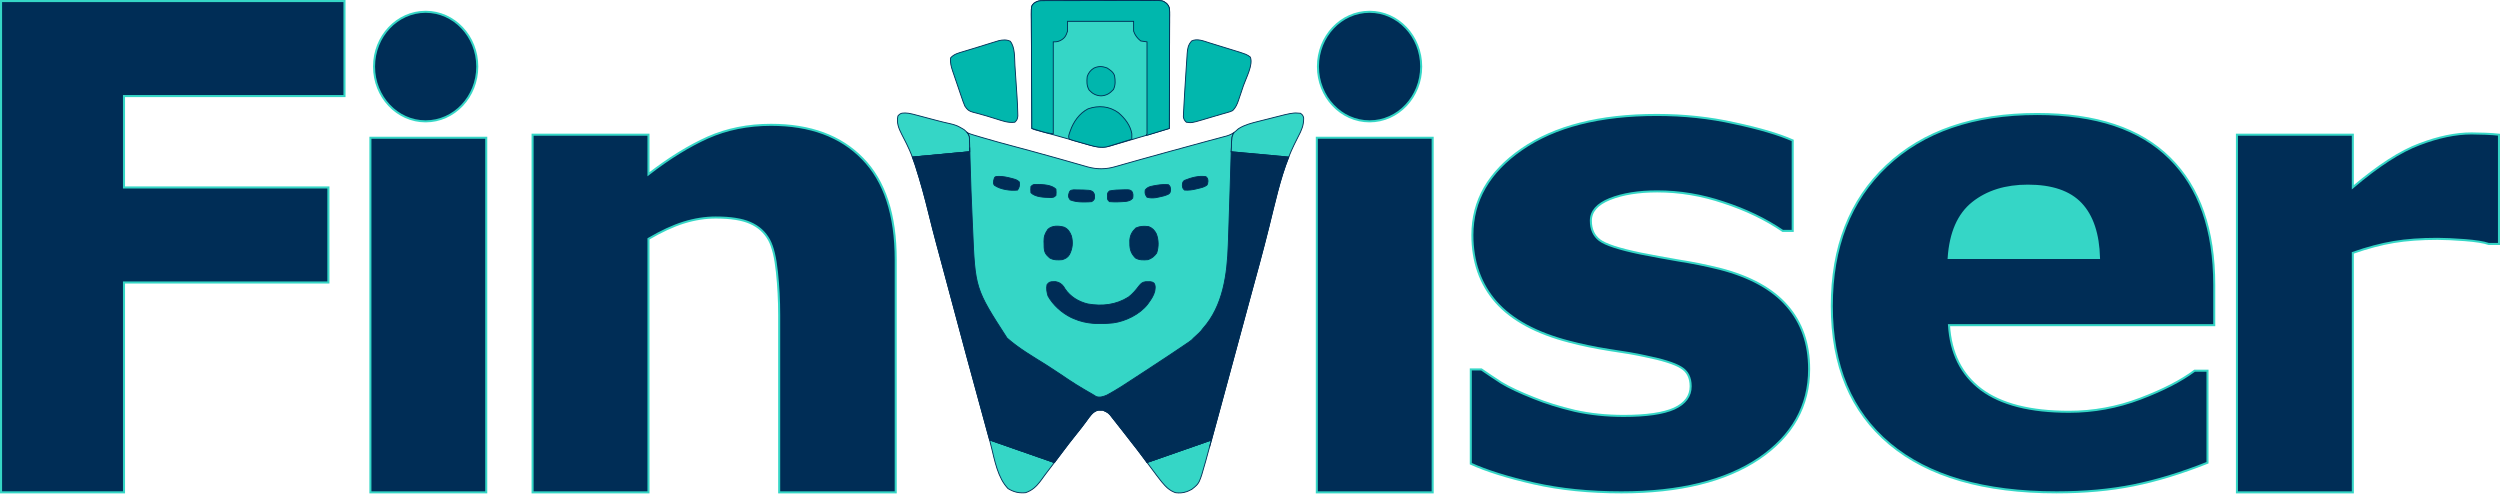
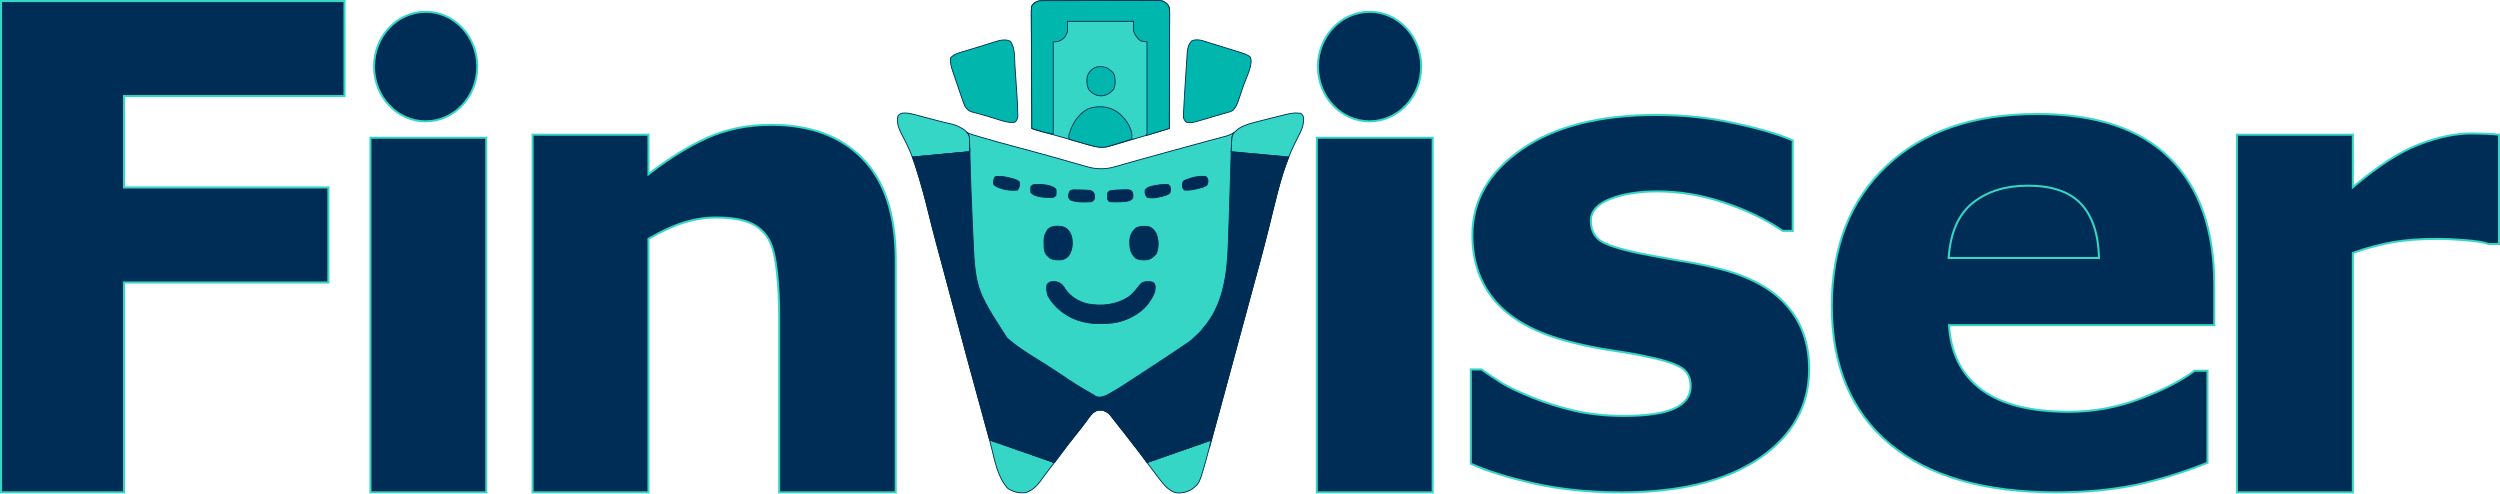
<svg xmlns="http://www.w3.org/2000/svg" width="324.517mm" height="64.044mm" viewBox="0 0 324.517 64.044" version="1.1" id="svg1" xml:space="preserve">
  <defs id="defs1">
    <rect x="24.774" y="423.187" width="227.275" height="321.605" id="rect68" />
    <rect x="57.088" y="568.045" width="98.019" height="78.234" id="rect67" />
  </defs>
  <g id="layer1" transform="translate(-44.70507,-20.58306)">
    <path style="font-weight:bold;font-size:85.121px;line-height:1.6;-inkscape-font-specification:'sans-serif Bold';text-align:center;text-anchor:middle;fill:#002d56;fill-opacity:1;stroke:#35d6c6;stroke-width:0.266;stroke-opacity:1" d="m 369.089,52.249 h -1.337 q -0.961,-0.331 -3.092,-0.496 -2.131,-0.165 -3.552,-0.165 -3.218,0 -5.683,0.413 -2.465,0.413 -5.307,1.406 V 84.494 H 335.075 V 38.069 h 15.043 v 6.821 q 4.973,-4.217 8.65,-5.581 3.677,-1.406 6.769,-1.406 0.794,0 1.797,0.041 1.003,0.041 1.755,0.124 z" id="logor" />
    <g id="logoe" transform="translate(-19.99447,-9.152622)" style="stroke:#35d6c6;stroke-opacity:1">
      <path style="font-weight:bold;font-size:85.121px;line-height:1.6;-inkscape-font-specification:'sans-serif Bold';text-align:center;text-anchor:middle;fill:#002d56;fill-opacity:1;stroke:#35d6c6;stroke-width:0.266;stroke-opacity:1" d="m 352.124,71.943 h -34.432 q 0.334,5.457 4.179,8.351 3.886,2.894 11.408,2.894 4.764,0 9.235,-1.695 4.471,-1.695 7.062,-3.638 h 1.671 v 11.947 q -5.098,2.026 -9.611,2.935 -4.513,0.909 -9.987,0.909 -14.124,0 -21.646,-6.284 -7.522,-6.284 -7.522,-17.9 0,-11.493 7.104,-18.19 7.146,-6.738 19.556,-6.738 11.45,0 17.216,5.746 5.767,5.705 5.767,16.453 z" id="path8" />
-       <path style="font-weight:bold;font-size:85.121px;line-height:1.6;-inkscape-font-specification:'sans-serif Bold';text-align:center;text-anchor:middle;fill:#35d6c6;fill-opacity:1;stroke:#35d6c6;stroke-width:0.266;stroke-opacity:1" d="m 337.165,63.22 q -0.125,-4.671 -2.34,-7.028 -2.215,-2.356 -6.895,-2.356 -4.346,0 -7.146,2.232 -2.8,2.232 -3.134,7.152 z" id="path9" />
+       <path style="font-weight:bold;font-size:85.121px;line-height:1.6;-inkscape-font-specification:'sans-serif Bold';text-align:center;text-anchor:middle;fill:transparent;fill-opacity:0;stroke:#35d6c6;stroke-width:0.266;stroke-opacity:1" d="m 337.165,63.22 q -0.125,-4.671 -2.34,-7.028 -2.215,-2.356 -6.895,-2.356 -4.346,0 -7.146,2.232 -2.8,2.232 -3.134,7.152 z" id="path9" />
    </g>
    <path style="font-weight:bold;font-size:85.121px;line-height:1.6;-inkscape-font-specification:'sans-serif Bold';text-align:center;text-anchor:middle;fill:#002d56;fill-opacity:1;stroke:#35d6c6;stroke-width:0.266;stroke-opacity:1" d="m 279.542,68.495 q 0,7.193 -6.519,11.617 -6.519,4.382 -17.843,4.382 -6.268,0 -11.366,-1.158 -5.098,-1.158 -8.19,-2.563 v -12.237 h 1.379 q 1.128,0.785 2.591,1.736 1.504,0.909 4.22,1.984 2.34,0.951 5.307,1.654 2.967,0.661 6.352,0.661 4.429,0 6.561,-0.951 2.131,-0.992 2.131,-2.894 0,-1.695 -1.254,-2.439 -1.254,-0.785 -4.764,-1.488 -1.671,-0.372 -4.555,-0.785 -2.842,-0.455 -5.182,-1.075 -6.393,-1.654 -9.486,-5.126 -3.092,-3.514 -3.092,-8.723 0,-6.697 6.393,-11.121 6.435,-4.465 17.551,-4.465 5.265,0 10.071,1.075 4.847,1.034 7.563,2.232 V 50.554 h -1.295 q -3.343,-2.274 -7.647,-3.679 -4.262,-1.447 -8.65,-1.447 -3.635,0 -6.143,0.992 -2.465,0.992 -2.465,2.811 0,1.654 1.128,2.522 1.128,0.868 5.307,1.736 2.298,0.455 4.931,0.909 2.674,0.413 5.349,1.075 5.934,1.53 8.775,4.837 2.842,3.266 2.842,8.185 z" id="logos" />
    <path style="font-weight:bold;font-size:85.121px;line-height:1.6;-inkscape-font-specification:'sans-serif Bold';text-align:center;text-anchor:middle;fill:#002d56;fill-opacity:1;stroke:#35d6c6;stroke-width:0.266;stroke-opacity:1" d="M 160.975,84.494 H 145.848 V 61.468 q 0,-2.811 -0.292,-5.581 -0.293,-2.811 -1.003,-4.134 -0.836,-1.53 -2.465,-2.232 -1.588,-0.703 -4.471,-0.703 -2.048,0 -4.179,0.661 -2.089,0.661 -4.555,2.108 V 84.494 H 113.839 V 38.069 h 15.043 v 5.126 q 4.012,-3.101 7.689,-4.754 3.719,-1.654 8.232,-1.654 7.605,0 11.867,4.382 4.304,4.382 4.304,13.105 z" id="logon" />
    <path style="font-weight:bold;font-size:85.121px;line-height:1.6;-inkscape-font-specification:'sans-serif Bold';text-align:center;text-anchor:middle;fill:#002d56;fill-opacity:1;stroke:#35d6c6;stroke-width:0.271;stroke-opacity:1" d="M 89.422,33.053 H 60.801 V 44.917 H 87.333 V 57.252 H 60.801 V 84.492 H 44.84 v -63.773 h 44.582 z" id="logof" />
    <g id="logomasscot" transform="matrix(0.1158861,0,0,0.1158861,128.2338,-5.620602)" style="mix-blend-mode:normal;stroke:#002d56;stroke-width:1.001;stroke-dasharray:none;stroke-opacity:1">
      <path id="lefthand" d="M -2.324,34.23 C 0.101,39.102 2.253,43.992 4.18,49 h 0.572 l 63.705,-5.895 -0.027,-4.809 -0.133,-5.32 -0.002,-0.047 L 68,26 66.588,22.961 c -0.042,-0.068 -0.088,-0.131 -0.131,-0.197 l -0.901,-1.225 C 65.343,21.368 64.595,20.538 64.377,20.34 64.196,20.138 63.318,19.41 63.177,19.255 62.279,18.534 61.987,18.054 60.758,17.5 L 59.455,16.758 58.125,16 C 57.488,15.626 56.856,15.282 56.225,14.965 L 54.665,14.215 54.02,13.957 C 52.463,13.314 50.887,12.797 49.236,12.348 48.302,12.095 47.345,11.864 46.355,11.641 41.541,10.59 36.773,9.445 32.01,8.184 30.337,7.739 28.664,7.294 26.99,6.854 24.41,6.175 21.83,5.496 19.25,4.812 16.65,4.114 14.048,3.415 11.443,2.732 L 8.953,2.082 C 5.981,1.27 3.038,0.52 0,0 -1.415,-0.134 -2.728,-0.292 -3.959,-0.35 l -3.34,0.221 c -0.27,0.06 -0.536,0.132 -0.799,0.221 -0.069,0.023 -0.137,0.049 -0.205,0.074 -0.286,0.105 -0.568,0.224 -0.846,0.369 -0.017,0.009 -0.034,0.02 -0.051,0.029 -0.273,0.145 -0.541,0.314 -0.807,0.502 -0.048,0.034 -0.097,0.066 -0.145,0.102 -0.255,0.189 -0.507,0.405 -0.756,0.639 -0.317,0.297 -0.629,0.629 -0.938,1.006 -0.019,0.024 -0.039,0.041 -0.059,0.064 l -0.105,0.178 c -0.123,0.551 -0.182,1.082 -0.262,1.619 -0.056,0.381 -0.146,0.772 -0.182,1.146 -0.049,0.51 -0.039,1.004 -0.051,1.504 -0.01,0.398 -0.049,0.805 -0.037,1.197 0.011,0.364 0.067,0.717 0.096,1.076 0.041,0.51 0.064,1.024 0.139,1.525 0.051,0.345 0.141,0.682 0.207,1.023 0.098,0.505 0.181,1.013 0.309,1.512 0.003,0.012 0.007,0.023 0.01,0.035 0.424,1.652 1.004,3.276 1.688,4.902 0.697,1.657 1.502,3.315 2.359,5.004 1.545,2.925 3.041,5.865 4.514,8.826 z" transform="translate(297,353)" style="fill:#35d6c6;fill-opacity:1;stroke:#002d56;stroke-width:1.001;stroke-dasharray:none;stroke-opacity:1" />
      <path id="leftleg" d="M 163.232,391.201 90.691,365.863 c 4.301,15.599 7.01,36.165 16.867,49.945 0.21,0.294 0.43,0.579 0.646,0.867 0.992,1.316 2.029,2.591 3.17,3.762 1.573,0.936 3.109,1.727 4.641,2.387 0.409,0.176 0.819,0.324 1.229,0.48 0.333,0.127 0.666,0.268 1,0.383 0.462,0.158 0.929,0.283 1.395,0.416 0.3,0.086 0.598,0.184 0.9,0.26 l 0.375,0.076 c 0.852,0.2 1.713,0.365 2.59,0.482 l 0.885,0.092 c 0.615,0.063 1.246,0.093 1.881,0.115 1.518,0.056 3.07,0.041 4.73,-0.129 3.733,-1.244 6.77,-3.029 9.451,-5.229 0.628,-0.515 1.215,-1.083 1.807,-1.645 0.383,-0.364 0.78,-0.711 1.15,-1.094 0.301,-0.31 0.583,-0.654 0.877,-0.977 1.738,-1.91 3.384,-3.972 5.012,-6.264 0.537,-0.761 1.078,-1.518 1.625,-2.271 l 1.895,-2.576 2.379,-3.16 c 0.841,-1.107 1.686,-2.212 2.531,-3.316 1.849,-2.412 3.665,-4.85 5.506,-7.268 z" transform="translate(297,353)" style="fill:#35d6c6;fill-opacity:1;stroke:#002d56;stroke-width:1.001;stroke-dasharray:none;stroke-opacity:1" />
      <path id="rightleg" d="m 337.189,373.365 c 0.675,-2.485 1.351,-4.971 2.029,-7.455 l -72.225,25.227 c 3.544,4.811 7.08,9.626 10.729,14.361 l 1.84,2.377 c 1.294,1.682 2.565,3.356 3.867,4.975 0.484,0.601 1.012,1.138 1.508,1.721 1.508,1.773 3.043,3.506 4.764,5.006 0.399,0.348 0.83,0.66 1.246,0.988 0.379,0.299 0.742,0.617 1.137,0.898 0.377,0.269 0.791,0.498 1.184,0.75 0.469,0.3 0.921,0.619 1.414,0.893 0.385,0.213 0.808,0.383 1.209,0.578 0.553,0.27 1.089,0.559 1.674,0.793 0.493,0.191 0.999,0.359 1.521,0.508 0.128,0.025 0.241,0.039 0.361,0.059 0.403,0.05 0.796,0.082 1.189,0.115 0.155,-3.2e-4 0.299,-0.007 0.428,-0.023 0.236,0.044 0.497,0.081 0.764,0.113 0.183,0.008 0.36,0.001 0.541,0.006 0.843,0.02 1.669,5.2e-4 2.48,-0.057 0.261,-0.018 0.521,-0.036 0.779,-0.062 0.961,-0.098 1.91,-0.232 2.844,-0.438 0.012,-0.003 0.025,-0.003 0.037,-0.006 0.469,-0.114 0.88,-0.241 1.23,-0.383 0.386,-0.063 0.818,-0.178 1.271,-0.316 0.199,-0.065 0.398,-0.143 0.598,-0.213 0.552,-0.194 1.105,-0.421 1.658,-0.652 1.253,-0.524 2.509,-1.106 3.795,-1.814 2.173,-1.711 3.792,-2.996 5.133,-4.342 0.2,-0.201 0.386,-0.402 0.574,-0.604 0.123,-0.134 0.251,-0.267 0.369,-0.404 0.407,-0.472 0.786,-0.968 1.146,-1.496 0.09,-0.132 0.176,-0.273 0.264,-0.41 0.32,-0.498 0.63,-1.026 0.93,-1.607 0.039,-0.076 0.08,-0.144 0.119,-0.223 0.123,-0.245 0.246,-0.661 0.367,-0.924 0.771,-1.668 1.542,-3.807 2.389,-6.482 1.22,-3.83 2.537,-8.455 4.523,-15.643 0.492,-1.82 0.984,-3.641 1.482,-5.459 0.946,-3.44 1.887,-6.883 2.822,-10.326 0.003,-0.009 0.005,-0.018 0.008,-0.027 z" transform="translate(297,353)" style="fill:#35d6c6;fill-opacity:1;stroke:#002d56;stroke-width:1.001;stroke-dasharray:none;stroke-opacity:1" />
      <path id="Pocket" d="M 425.748,49 H 425 l -63.707,-5.895 0.256,-5.199 0.035,-4.979 0.666,-6.027 c 0.033,-0.151 0.045,-0.313 0.082,-0.463 l 1.154,-3.217 0.002,-0.002 c 0.002,-0.002 0.004,-0.006 0.006,-0.008 v -0.002 l 0.002,-0.002 1.246,-1.9 c -2.69,1.97 -5.465,3.273 -9.297,4.34 L 352.562,26.375 c -2.155,0.587 -4.31,1.173 -6.465,1.758 -3.601,0.946 -7.2,1.896 -10.793,2.875 -6.045,1.663 -12.091,3.323 -18.143,4.963 -7.689,2.083 -15.373,4.181 -23.053,6.297 -3.302,0.91 -6.604,1.821 -9.908,2.727 -8.027,2.196 -16.055,4.392 -24.061,6.666 -3.993,1.136 -7.985,2.264 -11.982,3.385 -1.949,0.546 -3.898,1.094 -5.846,1.643 -2.748,0.794 -5.495,1.587 -8.25,2.357 l -2.574,0.717 c -10.589,3.136 -20.641,3.159 -31.297,0.207 l -3.074,-0.906 c -3.508,-0.986 -7.014,-1.976 -10.516,-2.986 -3.149,-0.909 -6.301,-1.807 -9.455,-2.697 -1.302,-0.367 -2.604,-0.735 -3.906,-1.102 l -1.977,-0.557 c -2.003,-0.565 -4.004,-1.131 -6.006,-1.699 -9.417,-2.674 -18.846,-5.29 -28.299,-7.832 L 134.977,41.656 C 129.818,40.268 124.66,38.883 119.5,37.5 106.622,34.06 93.757,30.588 80.982,26.777 L 77.469,25.719 74.107,24.727 71.014,23.779 c -2.449,-0.741 -4.181,-1.261 -6.039,-2.744 l 1.482,1.729 c 0.043,0.066 0.089,0.13 0.131,0.197 L 68,26 l 0.295,6.93 0.002,0.047 0.133,5.32 0.027,4.809 L 4.752,49 H 4.18 c 1.052,2.734 2.037,5.503 2.961,8.324 L 8,60 c 5.542,17.133 10.205,34.409 14.508,51.887 2.818,11.454 5.707,22.879 8.779,34.268 l 0.65,2.408 c 0.931,3.444 1.862,6.888 2.793,10.332 2.294,8.474 4.569,16.953 6.834,25.436 15.61,58.478 31.278,116.944 47.4,175.283 0.576,2.083 1.152,4.167 1.727,6.25 l 72.541,25.338 c 3.195,-4.196 6.404,-8.381 9.555,-12.611 4.287,-5.757 8.644,-11.44 13.15,-17.027 2.626,-3.243 5.243,-6.488 7.773,-9.807 l 1.758,-2.334 c 1.158,-1.535 2.314,-3.072 3.469,-4.609 3.655,-4.945 7.178,-11.052 13.598,-12.309 l 2.527,0.059 2.535,0.004 c 6.437,2.898 6.437,2.897 10.867,8.725 l 1.66,2.084 c 4.473,5.562 8.887,11.166 13.215,16.842 2.055,2.696 4.122,5.379 6.23,8.033 4.599,5.79 9.108,11.626 13.48,17.59 1.3,1.777 2.638,3.525 3.943,5.297 l 72.225,-25.227 c -0.679,2.484 -1.355,4.97 -2.029,7.455 0.802,-2.954 1.606,-5.908 2.414,-8.861 2.909,-10.628 5.802,-21.259 8.688,-31.893 0.474,-1.746 0.948,-3.494 1.422,-5.24 5.617,-20.696 11.22,-41.395 16.811,-62.098 4.08,-15.11 8.169,-30.218 12.268,-45.322 1.005,-3.703 2.01,-7.406 3.014,-11.109 2.524,-9.316 5.04,-18.635 7.592,-27.943 1.03,-3.754 2.059,-7.51 3.084,-11.266 L 393.062,167.5 c 3.676,-13.477 7.104,-27.014 10.516,-40.561 C 410.101,101.037 415.761,74.01 425.748,49 Z" transform="translate(297,353)" style="fill:#35d6c6;fill-opacity:1;stroke:#002d56;stroke-width:1.001;stroke-dasharray:none;stroke-opacity:1" />
      <path id="righthand" d="m 439,0 -5.416,-0.357 c -0.638,0.016 -1.276,0.046 -1.914,0.098 -1.601,0.131 -3.198,0.365 -4.785,0.66 -2.048,0.381 -4.086,0.838 -6.08,1.326 L 417.875,2.484 c -2.11,0.527 -4.219,1.056 -6.328,1.586 -3.276,0.841 -6.552,1.682 -9.834,2.502 -2.159,0.537 -4.317,1.078 -6.475,1.623 L 392.125,8.984 c -7.735,1.934 -15.356,3.823 -22.021,7.91 l -1.252,0.887 c -1.431,1.379 -2.759,2.537 -4.109,3.525 l -1.246,1.9 -0.002,0.002 v 0.002 c -0.002,0.002 -0.004,0.006 -0.006,0.008 l -0.002,0.002 -1.154,3.217 c -0.037,0.15 -0.049,0.312 -0.082,0.463 l -0.666,6.027 -0.035,4.979 -0.256,5.199 L 425,49 h 0.748 c 1.777,-4.449 3.69,-8.835 5.77,-13.139 l 1.65,-3.318 c 0.366,-0.737 0.737,-1.471 1.104,-2.207 l 0.15,-0.312 0.348,-0.686 c 0.577,-1.154 1.151,-2.31 1.73,-3.463 0.879,-1.655 1.668,-3.218 2.383,-4.76 0.226,-0.486 0.392,-0.965 0.6,-1.447 0.484,-1.126 0.955,-2.249 1.33,-3.381 0.136,-0.41 0.262,-0.824 0.383,-1.238 0.111,-0.383 0.227,-0.764 0.324,-1.152 0.135,-0.538 0.244,-1.089 0.352,-1.641 0.068,-0.347 0.146,-0.689 0.203,-1.043 0.105,-0.656 0.175,-1.336 0.24,-2.021 0.027,-0.279 0.07,-0.547 0.09,-0.832 0.069,-0.989 0.1,-2.009 0.082,-3.078 -0.002,-0.009 -0.004,-0.018 -0.006,-0.027 l -0.551,-1.891 c -0.009,-0.022 -0.016,-0.049 -0.025,-0.07 l -0.893,-1.475 c -0.007,-0.008 -0.013,-0.017 -0.019,-0.025 z" transform="translate(297,353)" style="fill:#35d6c6;fill-opacity:1;stroke:#002d56;stroke-width:1.001;stroke-dasharray:none;stroke-opacity:1" />
      <path id="Wbody" d="m 68.43,38.297 0.027,4.809 L 4.752,49 H 4.18 c 1.052,2.734 2.036,5.503 2.961,8.324 L 8,60 c 5.542,17.133 10.205,34.409 14.508,51.887 2.818,11.454 5.707,22.879 8.779,34.268 l 0.65,2.408 c 0.931,3.444 1.862,6.888 2.793,10.332 2.294,8.474 4.569,16.953 6.834,25.436 15.61,58.478 31.278,116.944 47.4,175.283 0.576,2.083 1.152,4.167 1.727,6.25 l 72.578,25.352 c 3.192,-4.193 6.37,-8.398 9.518,-12.625 4.287,-5.757 8.644,-11.44 13.15,-17.027 2.626,-3.243 5.243,-6.488 7.773,-9.807 l 1.758,-2.334 c 1.158,-1.535 2.314,-3.072 3.469,-4.609 3.655,-4.945 7.178,-11.052 13.598,-12.309 l 2.527,0.059 2.535,0.004 c 6.437,2.898 6.437,2.897 10.867,8.725 l 1.66,2.084 c 4.473,5.562 8.887,11.168 13.215,16.844 2.055,2.696 4.122,5.377 6.23,8.031 4.599,5.79 9.108,11.626 13.48,17.59 1.297,1.773 2.596,3.544 3.898,5.312 l 72.27,-25.242 c 0.128,-0.469 0.256,-0.937 0.385,-1.406 2.909,-10.628 5.802,-21.259 8.688,-31.893 0.474,-1.746 0.948,-3.494 1.422,-5.24 5.617,-20.696 11.22,-41.395 16.811,-62.098 4.08,-15.11 8.169,-30.218 12.268,-45.322 1.005,-3.703 2.01,-7.406 3.014,-11.109 2.524,-9.316 5.04,-18.635 7.592,-27.943 1.03,-3.754 2.059,-7.51 3.084,-11.266 L 393.062,167.5 c 3.676,-13.477 7.104,-27.014 10.516,-40.561 C 410.101,101.037 415.761,74.01 425.748,49 H 425 l -63.707,-5.895 c -0.05,1.894 -0.103,3.788 -0.16,5.682 -0.124,4.011 -0.248,8.022 -0.363,12.033 -0.179,6.339 -0.364,12.679 -0.561,19.018 -0.066,2.111 -0.132,4.223 -0.197,6.334 l -0.098,3.152 c -0.13,4.165 -0.26,8.329 -0.387,12.494 -0.404,13.262 -0.802,26.523 -1.303,39.781 -0.076,1.946 -0.151,3.892 -0.225,5.838 -1.092,32.721 -5.66,68.377 -28.438,93.75 -2.708,4.089 -6.337,6.738 -9.812,10.047 -2.651,2.801 -2.651,2.799 -5.623,4.914 l -3.123,2.117 c -1.748,1.19 -3.497,2.379 -5.252,3.559 L 304,263 c -3.784,2.554 -7.574,5.098 -11.375,7.627 l -1.688,1.123 c -8.824,5.876 -17.666,11.724 -26.57,17.477 -3.413,2.204 -6.821,4.412 -10.211,6.652 -10.483,6.954 -20.925,13.823 -32,19.801 -4.027,1.684 -7.965,3.1 -12.23,1.582 L 208,316 c -20.594,-11.961 -20.594,-11.961 -40.371,-25.254 -4.44,-2.984 -8.897,-5.925 -13.426,-8.773 -14.918,-9.381 -30.797,-18.476 -44,-30.23 C 74.446,196.336 74.446,196.337 71.682,128.971 c -0.091,-1.969 -0.184,-3.939 -0.277,-5.908 -1.154,-24.21 -2.002,-48.424 -2.646,-72.652 -0.055,-2.091 -0.111,-4.184 -0.168,-6.275 -0.054,-1.946 -0.107,-3.892 -0.16,-5.838 z" style="fill:#002d56;fill-opacity:1;stroke:#002d56;stroke-width:1.001;stroke-dasharray:none;stroke-opacity:1" transform="translate(297,353)" />
      <path d="m 0,0 c 5.558,6.829 4.709,18.719 5.258,27.176 0.086,1.261 0.172,2.522 0.26,3.821 0.179,2.653 0.356,5.306 0.529,7.959 0.219,3.358 0.447,6.716 0.679,10.074 0.224,3.257 0.44,6.514 0.656,9.771 0.081,1.184 0.162,2.368 0.246,3.587 0.384,5.969 0.665,11.937 0.796,17.917 0.028,1.128 0.055,2.255 0.083,3.417 C 8.15,87.033 7.574,88.393 5.188,90.688 -2.155,91.732 -8.797,89.183 -15.75,87 c -2.406,-0.74 -4.812,-1.48 -7.219,-2.219 -1.167,-0.361 -2.333,-0.722 -3.535,-1.094 -2.894,-0.875 -5.793,-1.693 -8.715,-2.469 -0.779,-0.211 -1.557,-0.421 -2.36,-0.638 -1.399,-0.374 -2.802,-0.736 -4.208,-1.082 -4.634,-1.269 -6.391,-2.85 -9.026,-6.812 -1.499,-3.441 -2.696,-6.967 -3.891,-10.523 -0.349,-1.02 -0.699,-2.039 -1.059,-3.09 -0.734,-2.152 -1.464,-4.305 -2.188,-6.46 -1.108,-3.288 -2.238,-6.569 -3.37,-9.849 -0.712,-2.096 -1.423,-4.192 -2.133,-6.289 -0.337,-0.976 -0.675,-1.953 -1.023,-2.958 -1.704,-5.122 -2.937,-9.424 -2.337,-14.831 3.748,-4.392 9.081,-5.593 14.438,-7.188 1.408,-0.431 1.408,-0.431 2.844,-0.871 2.082,-0.636 4.165,-1.266 6.25,-1.892 3.112,-0.941 6.217,-1.901 9.32,-2.871 2.694,-0.84 5.392,-1.671 8.09,-2.5 1.322,-0.408 2.644,-0.818 3.964,-1.231 1.871,-0.584 3.747,-1.154 5.623,-1.724 1.08,-0.332 2.16,-0.665 3.273,-1.008 C -8.349,-1.64 -4.383,-2.045 0,0 Z" fill="#01b7ad" transform="translate(410.8125,272.3125)" id="leftnote" style="stroke:#002d56;stroke-width:1.001;stroke-dasharray:none;stroke-opacity:1" />
      <path d="M 0,0 C 0.992,0.304 1.984,0.607 3.006,0.92 5.098,1.562 7.188,2.209 9.277,2.86 12.456,3.85 15.639,4.828 18.822,5.803 20.861,6.43 22.899,7.058 24.938,7.688 c 0.943,0.291 1.886,0.581 2.857,0.881 14.435,4.503 14.435,4.503 18.428,7.474 3.621,8.276 -4.838,23.723 -7.676,32.072 -0.953,2.814 -1.892,5.632 -2.83,8.451 -0.61,1.802 -1.222,3.604 -1.834,5.406 -0.276,0.837 -0.552,1.673 -0.837,2.535 -1.555,4.516 -3.101,8.053 -6.511,11.535 -2.906,1.301 -2.906,1.301 -6.5,2.312 -0.667,0.192 -1.334,0.383 -2.021,0.581 -1.559,0.446 -3.119,0.885 -4.682,1.318 -3.277,0.925 -6.536,1.903 -9.797,2.883 -2.5,0.741 -5,1.48 -7.5,2.219 -1.807,0.543 -1.807,0.543 -3.65,1.097 -11.89,3.447 -11.89,3.447 -17.85,2.591 -2.094,-2.11 -2.932,-3.414 -3.278,-6.385 0.046,-0.885 0.092,-1.771 0.14,-2.683 0.045,-1.012 0.091,-2.024 0.137,-3.066 0.066,-1.095 0.132,-2.191 0.2,-3.319 0.057,-1.148 0.115,-2.296 0.174,-3.479 0.191,-3.691 0.407,-7.379 0.627,-11.068 0.067,-1.192 0.134,-2.384 0.203,-3.613 0.404,-7.176 0.861,-14.348 1.362,-21.518 0.168,-2.448 0.327,-4.897 0.479,-7.347 0.225,-3.608 0.472,-7.214 0.725,-10.82 0.064,-1.091 0.127,-2.181 0.193,-3.305 0.449,-5.96 1.04,-9.849 5.037,-14.398 C -13.33,-5.025 -6.064,-1.905 0,0 Z" fill="#01b7ad" id="rightnote" transform="translate(633.4648,273.957)" style="stroke:#002d56;stroke-width:1.001;stroke-dasharray:none;stroke-opacity:1" />
      <path d="M 0,0 C 0.75,-0.008 1.5,-0.015 2.273,-0.023 6.309,0.66 8.855,2.343 11.293,5.609 12.045,6.855 12.045,6.855 12.812,8.125 18.807,16.962 27.964,22.471 38.337,24.975 54.481,27.797 70.016,26.043 83.938,17.25 88.66,13.72 92.162,9.406 95.715,4.73 97.9,2.035 99.489,0.519 103,0.074 104.299,0.068 104.299,0.068 105.625,0.062 106.491,0.046 107.358,0.029 108.25,0.012 110.625,0.375 110.625,0.375 112.434,1.609 c 2.02,2.993 1.358,5.554 0.895,9.008 -1.242,4.872 -3.796,8.708 -6.703,12.758 -0.455,0.639 -0.91,1.279 -1.379,1.938 C 96.489,36.49 80.763,44.249 66.853,46.155 51.607,47.659 36.784,47.635 22.625,41.375 21.616,40.929 20.606,40.483 19.566,40.023 9.148,34.85 -0.57,26.224 -6.25,16 -7.559,11.781 -8.241,7.756 -7.375,3.375 -5.248,0.411 -3.574,-0.037 0,0 Z" fill="#002c56" transform="translate(459.375,541.625)" id="smile" style="stroke:#002d56;stroke-width:1.001;stroke-dasharray:none;stroke-opacity:1" />
      <path d="M 0,0 C 4.53,2.133 6.509,5.369 8.211,9.855 10.116,17.238 9.447,23.811 6.016,30.602 c -2.178,3.449 -4.359,4.551 -8.145,5.812 -4.931,0.397 -9.629,0.55 -14,-2 -4.316,-3.825 -5.87,-5.941 -6.238,-11.766 -0.031,-1.495 -0.055,-2.99 -0.074,-4.484 -0.029,-0.739 -0.058,-1.477 -0.088,-2.238 -0.065,-5.656 1.198,-8.844 4.4,-13.512 C -13.374,-2.052 -6.001,-1.652 0,0 Z" fill="#002d57" transform="translate(471.1289,480.5859)" id="lefteye" style="stroke:#002d56;stroke-width:1.001;stroke-dasharray:none;stroke-opacity:1" />
      <path d="m 0,0 c 4.27,1.786 6.252,3.942 8.375,7.938 2.737,6.916 2.777,14.607 0.438,21.625 C 6.051,33.276 3.401,35.533 -1,37 -5.887,37.394 -10.714,37.619 -15,35 -21.122,28.599 -21.364,23.88 -21.277,15.27 -20.766,9.236 -18.716,5.674 -14.438,1.5 -9.542,-0.636 -5.259,-0.745 0,0 Z" fill="#002d56" transform="translate(566,480)" id="righteye" style="stroke:#002d56;stroke-width:1.001;stroke-dasharray:none;stroke-opacity:1" />
      <g id="CentreNote" style="stroke:#002d56;stroke-width:1.001;stroke-dasharray:none;stroke-opacity:1">
        <path d="m 0,0 c 1.155,-0.006 2.31,-0.011 3.501,-0.017 1.274,-0.001 2.548,-0.002 3.86,-0.003 1.35,-0.005 2.7,-0.01 4.05,-0.015 3.674,-0.013 7.347,-0.02 11.021,-0.024 2.295,-0.003 4.591,-0.007 6.886,-0.012 7.181,-0.014 14.363,-0.023 21.544,-0.027 8.289,-0.004 16.579,-0.022 24.868,-0.051 6.407,-0.022 12.814,-0.032 19.221,-0.033 3.827,-0.001 7.653,-0.007 11.479,-0.025 3.602,-0.016 7.203,-0.019 10.805,-0.01 1.948,0.001 3.896,-0.013 5.843,-0.027 10.94,0.052 10.94,0.052 15.482,3.384 2.959,3.196 3.373,5.334 3.361,9.644 0.006,1.725 0.006,1.725 0.013,3.484 -0.011,1.257 -0.022,2.515 -0.033,3.81 -8.5e-4,1.34 -3.7e-4,2.681 0.001,4.021 8.6e-4,3.636 -0.017,7.272 -0.038,10.908 -0.019,3.801 -0.021,7.602 -0.024,11.403 -0.009,7.196 -0.034,14.393 -0.064,21.589 -0.034,8.193 -0.05,16.387 -0.065,24.58 -0.031,16.853 -0.084,33.706 -0.151,50.56 -4.056,1.218 -8.111,2.435 -12.167,3.653 -1.374,0.412 -2.748,0.825 -4.123,1.238 -11.147,3.347 -22.297,6.684 -33.478,9.915 -1.779,0.516 -3.556,1.037 -5.332,1.562 -2.659,0.785 -5.322,1.556 -7.986,2.324 -1.175,0.351 -1.175,0.351 -2.374,0.71 -8.558,2.431 -15.309,1.722 -23.708,-0.745 -1.299,-0.367 -1.299,-0.367 -2.623,-0.742 -2.802,-0.795 -5.599,-1.604 -8.396,-2.414 -1.929,-0.55 -3.859,-1.1 -5.789,-1.648 -3.857,-1.096 -7.713,-2.197 -11.568,-3.3 -4.881,-1.393 -9.771,-2.755 -14.667,-4.095 -0.684,-0.187 -1.368,-0.375 -2.073,-0.568 -3.136,-0.857 -6.273,-1.712 -9.41,-2.565 -1.623,-0.445 -1.623,-0.445 -3.279,-0.898 -1.396,-0.38 -1.396,-0.38 -2.821,-0.768 -2.207,-0.657 -2.207,-0.657 -4.207,-1.657 -0.117,-17.776 -0.205,-35.552 -0.259,-53.329 -0.026,-8.254 -0.061,-16.508 -0.118,-24.761 -0.05,-7.194 -0.082,-14.388 -0.093,-21.582 -0.006,-3.809 -0.022,-7.618 -0.058,-11.427 -0.034,-3.586 -0.044,-7.172 -0.037,-10.758 -0.002,-1.942 -0.029,-3.884 -0.057,-5.826 0.056,-9.496 0.056,-9.496 3.033,-12.575 C -6.299,0.374 -4.469,0.013 0,0 Z" fill="#35d6c6" id="path4" style="stroke:#002d56;stroke-width:1.001;stroke-dasharray:none;stroke-opacity:1" transform="translate(447.4391,226.8596)" />
        <path d="m 447.44,226.86 3.501,-0.017 3.86,-0.003 c 1.35,-0.005 2.7,-0.01 4.05,-0.015 3.674,-0.013 7.347,-0.02 11.021,-0.024 2.295,-0.003 4.591,-0.007 6.886,-0.011 7.181,-0.014 14.363,-0.023 21.544,-0.027 8.289,-0.004 16.579,-0.022 24.868,-0.051 6.407,-0.022 12.814,-0.032 19.221,-0.033 3.827,-0.001 7.653,-0.007 11.479,-0.025 3.602,-0.017 7.203,-0.019 10.805,-0.01 1.948,10e-4 3.896,-0.013 5.843,-0.027 10.94,0.052 10.94,0.052 15.482,3.384 2.959,3.196 3.373,5.334 3.361,9.644 l 0.013,3.484 -0.033,3.81 c -8.5e-4,1.34 -3.7e-4,2.681 10e-4,4.021 8.6e-4,3.636 -0.017,7.272 -0.038,10.908 -0.019,3.801 -0.021,7.602 -0.024,11.403 -0.009,7.196 -0.034,14.393 -0.064,21.589 -0.034,8.193 -0.05,16.387 -0.065,24.58 -0.031,16.853 -0.084,33.706 -0.151,50.56 -3.768,1.171 -7.54,2.328 -11.316,3.473 -1.914,0.583 -3.824,1.177 -5.735,1.771 l -3.652,1.104 -3.364,1.031 C 562.094,377.98 563.491,377.296 564,376 v 0 -103 l -7,-1 c -3.908,-3.109 -6.344,-6.293 -8,-11 v -11 h -74 v 11 c -1.784,5.278 -3.083,7.867 -8,10.5 -3.063,1.388 -4.452,1.5 -8,1.5 v 103 c -7.875,-1.125 -7.875,-1.125 -11.402,-2.191 l -2.256,-0.674 -2.279,-0.697 -2.361,-0.709 c -1.902,-0.572 -3.802,-1.149 -5.701,-1.729 -0.117,-17.776 -0.205,-35.552 -0.259,-53.329 -0.026,-8.254 -0.061,-16.508 -0.118,-24.761 -0.05,-7.194 -0.082,-14.388 -0.093,-21.582 -0.007,-3.809 -0.022,-7.618 -0.058,-11.427 -0.034,-3.586 -0.044,-7.172 -0.037,-10.758 -0.002,-1.942 -0.029,-3.884 -0.057,-5.826 0.056,-9.496 0.056,-9.496 3.033,-12.575 3.729,-2.507 5.56,-2.868 10.029,-2.881 z" fill="#00b7ad" id="path5-5" style="stroke:#002d56;stroke-width:1.001;stroke-dasharray:none;stroke-opacity:1" />
        <path d="m 0,0 c 7.088,5.994 13.442,14.215 14.938,23.562 0.02,2 0.022,4 0,6 -4.249,1.314 -8.5,2.626 -12.75,3.938 -1.207,0.373 -2.413,0.746 -3.656,1.131 -1.16,0.358 -2.32,0.715 -3.516,1.084 -1.068,0.33 -2.137,0.66 -3.237,1 -1.406,0.42 -1.406,0.42 -2.841,0.848 -0.931,0.305 -0.931,0.305 -1.88,0.615 -6.251,1.134 -11.84,0.238 -17.866,-1.514 -0.697,-0.195 -1.393,-0.39 -2.111,-0.591 -1.456,-0.41 -2.91,-0.826 -4.364,-1.246 -2.232,-0.644 -4.469,-1.268 -6.707,-1.89 -1.419,-0.402 -2.838,-0.806 -4.256,-1.211 C -48.916,31.54 -49.586,31.353 -50.275,31.161 -51.89,30.688 -53.48,30.133 -55.062,29.562 -56.694,26.3 -55.074,23.555 -53.996,20.211 -50.446,10.14 -43.793,0.531 -34.062,-4.438 -22.149,-8.546 -10.188,-7.459 0,0 Z" fill="#00b6ad" id="path9-6" transform="translate(532.0625,352.4375)" style="stroke:#002d56;stroke-width:1.001;stroke-dasharray:none;stroke-opacity:1" />
        <path d="M 0,0 C 3.484,2.245 7.072,4.585 8.43,8.668 9.408,14.147 9.611,19.087 7.25,24.188 c -4.156,4.476 -7.861,6.814 -13.938,7.125 -5.604,-0.268 -9.566,-2.373 -13.375,-6.562 -2.75,-4.737 -2.691,-9.619 -2.125,-14.938 1.296,-4.138 3.635,-7.063 7.25,-9.438 C -9.867,-2.144 -5.323,-1.983 0,0 Z" fill="#00b6ad" id="path12" transform="translate(519.1875,302.1875)" style="stroke:#002d56;stroke-width:1.001;stroke-dasharray:none;stroke-opacity:1" />
        <text xml:space="preserve" id="text67" style="text-align:start;writing-mode:lr-tb;direction:ltr;white-space:pre;shape-inside:url(#rect67);display:inline;fill:none;fill-opacity:1;stroke:#002d56;stroke-width:1.001;stroke-dasharray:none;stroke-opacity:1" />
      </g>
      <g id="PocketStiches" style="stroke:#002d56;stroke-width:1.001;stroke-dasharray:none;stroke-opacity:1">
        <path d="m 0,0 c 19.043,0.247 19.043,0.247 22.062,2.586 1.943,2.556 1.638,4.539 1.25,7.645 -1.008,1.668 -1.008,1.668 -3,3 -2.837,0.274 -5.42,0.373 -8.25,0.312 -1.108,0.005 -1.108,0.005 -2.238,0.01 -4.843,-0.047 -8.968,-0.598 -13.512,-2.322 -2,-3 -2,-3 -1.75,-6.063 C -4.488,1.449 -3.903,0.335 0,0 Z" fill="#002c56" transform="translate(481.6875,438.7695)" id="path13" style="stroke:#002d56;stroke-width:1.001;stroke-dasharray:none;stroke-opacity:1" />
        <path d="m 0,0 c 4.849,0.035 9.218,0.95 13.875,2.188 0.659,0.174 1.318,0.347 1.997,0.526 2.972,0.836 4.786,1.382 7.003,3.599 0.345,4.053 0.302,5.548 -2,9 C 12.933,16.255 1.536,14.664 -5.086,9.902 -6.125,8.312 -6.125,8.312 -5.875,4.688 -4.858,0.109 -4.411,0.138 0,0 Z" fill="#002c56" transform="translate(398.125,423.6875)" id="path14" style="stroke:#002d56;stroke-width:1.001;stroke-dasharray:none;stroke-opacity:1" />
        <path d="M 0,0 C 0.706,-0.021 1.413,-0.041 2.141,-0.062 7.233,-0.101 7.233,-0.101 9.707,1.578 11.367,4.24 11.195,6.201 10.75,9.25 8.54,11.92 6.765,12.247 3.375,12.938 -2.778,13.497 -9.091,13.727 -15.25,13.25 c -2,-2 -2,-2 -2.266,-3.875 0.005,-0.701 0.01,-1.403 0.016,-2.125 -0.005,-0.701 -0.01,-1.403 -0.016,-2.125 C -17.25,3.25 -17.25,3.25 -15.25,1.25 -10.174,0.255 -5.154,0.038 0,0 Z" fill="#002a55" transform="translate(537.25,438.75)" id="path15" style="stroke:#002d56;stroke-width:1.001;stroke-dasharray:none;stroke-opacity:1" />
        <path d="m 0,0 c 6.634,0.114 16.302,0.427 21.188,5.312 0.25,3.5 0.25,3.5 0,7 -2.504,2.504 -3.347,2.297 -6.812,2.312 -6.634,-0.114 -16.302,-0.427 -21.188,-5.312 -0.25,-3.5 -0.25,-3.5 0,-7 C -4.309,-0.191 -3.465,0.015 0,0 Z" fill="#002b56" transform="translate(440.8125,432.6875)" id="path16" style="stroke:#002d56;stroke-width:1.001;stroke-dasharray:none;stroke-opacity:1" />
        <path d="M 0,0 C 2,2 2,2 2.438,5.438 2,9 2,9 -0.062,10.613 c -3.439,1.623 -6.645,2.4 -10.375,3.137 -1.277,0.263 -2.555,0.526 -3.871,0.797 C -17.922,14.99 -20.511,15.007 -24,14 -26.155,10.767 -26.469,9.748 -26,6 -22.882,1.626 -17.533,1.54 -12.602,0.57 -8.233,-0.121 -4.407,-0.367 0,0 Z" fill="#002955" transform="translate(588,433)" id="path17" style="stroke:#002d56;stroke-width:1.001;stroke-dasharray:none;stroke-opacity:1" />
        <path d="M 0,0 C 2,2 2,2 2.312,4.938 2,8 2,8 0.965,9.555 -1.977,11.718 -5.254,12.368 -8.75,13.188 -9.786,13.453 -9.786,13.453 -10.844,13.725 -15.29,14.807 -19.394,15.353 -24,15 -26,13 -26,13 -26.438,9.562 -26,6 -26,6 -24.188,4.25 -16.445,1.214 -8.4,-1.266 0,0 Z" fill="#002a55" transform="translate(630,424)" id="path18" style="stroke:#002d56;stroke-width:1.001;stroke-dasharray:none;stroke-opacity:1" />
      </g>
      <text xml:space="preserve" id="text68" style="font-size:96px;text-align:start;writing-mode:lr-tb;direction:ltr;white-space:pre;shape-inside:url(#rect68);display:inline;fill:none;fill-opacity:1;stroke:#002d56;stroke-width:1.001;stroke-dasharray:none;stroke-opacity:1" />
    </g>
    <g id="logoi1">
      <g id="g25" transform="matrix(0.9995969,0,0,0.9915163,33.94457,-8.357314)" style="stroke:#35d6c6;stroke-opacity:1">
        <path style="font-weight:bold;font-size:85.121px;line-height:1.6;-inkscape-font-specification:'sans-serif Bold';text-align:center;text-anchor:middle;fill:#002d56;fill-opacity:1;stroke:#35d6c6;stroke-width:0.266;stroke-opacity:1" d="M 73.909,93.647 H 58.866 V 47.222 h 15.043 z" id="path1" />
      </g>
      <ellipse style="opacity:1;fill:#002d56;fill-opacity:1;stroke:#35d6c6;stroke-width:0.265;stroke-opacity:1" id="path24" cx="99.958" cy="29.225" rx="6.7" ry="7.11" />
    </g>
    <g id="logoi2">
      <path style="font-weight:bold;font-size:85.121px;line-height:1.6;-inkscape-font-specification:'sans-serif Bold';text-align:center;text-anchor:middle;fill:#002d56;fill-opacity:1;stroke:#35d6c6;stroke-width:0.265;stroke-opacity:1" d="M 230.675,84.495 H 215.637 V 38.463 h 15.037 z" id="path5" />
      <ellipse style="fill:#002d56;fill-opacity:1;stroke:#35d6c6;stroke-width:0.265;stroke-opacity:1" id="path24-9" cx="222.484" cy="29.225" rx="6.7" ry="7.11" />
    </g>
  </g>
</svg>
